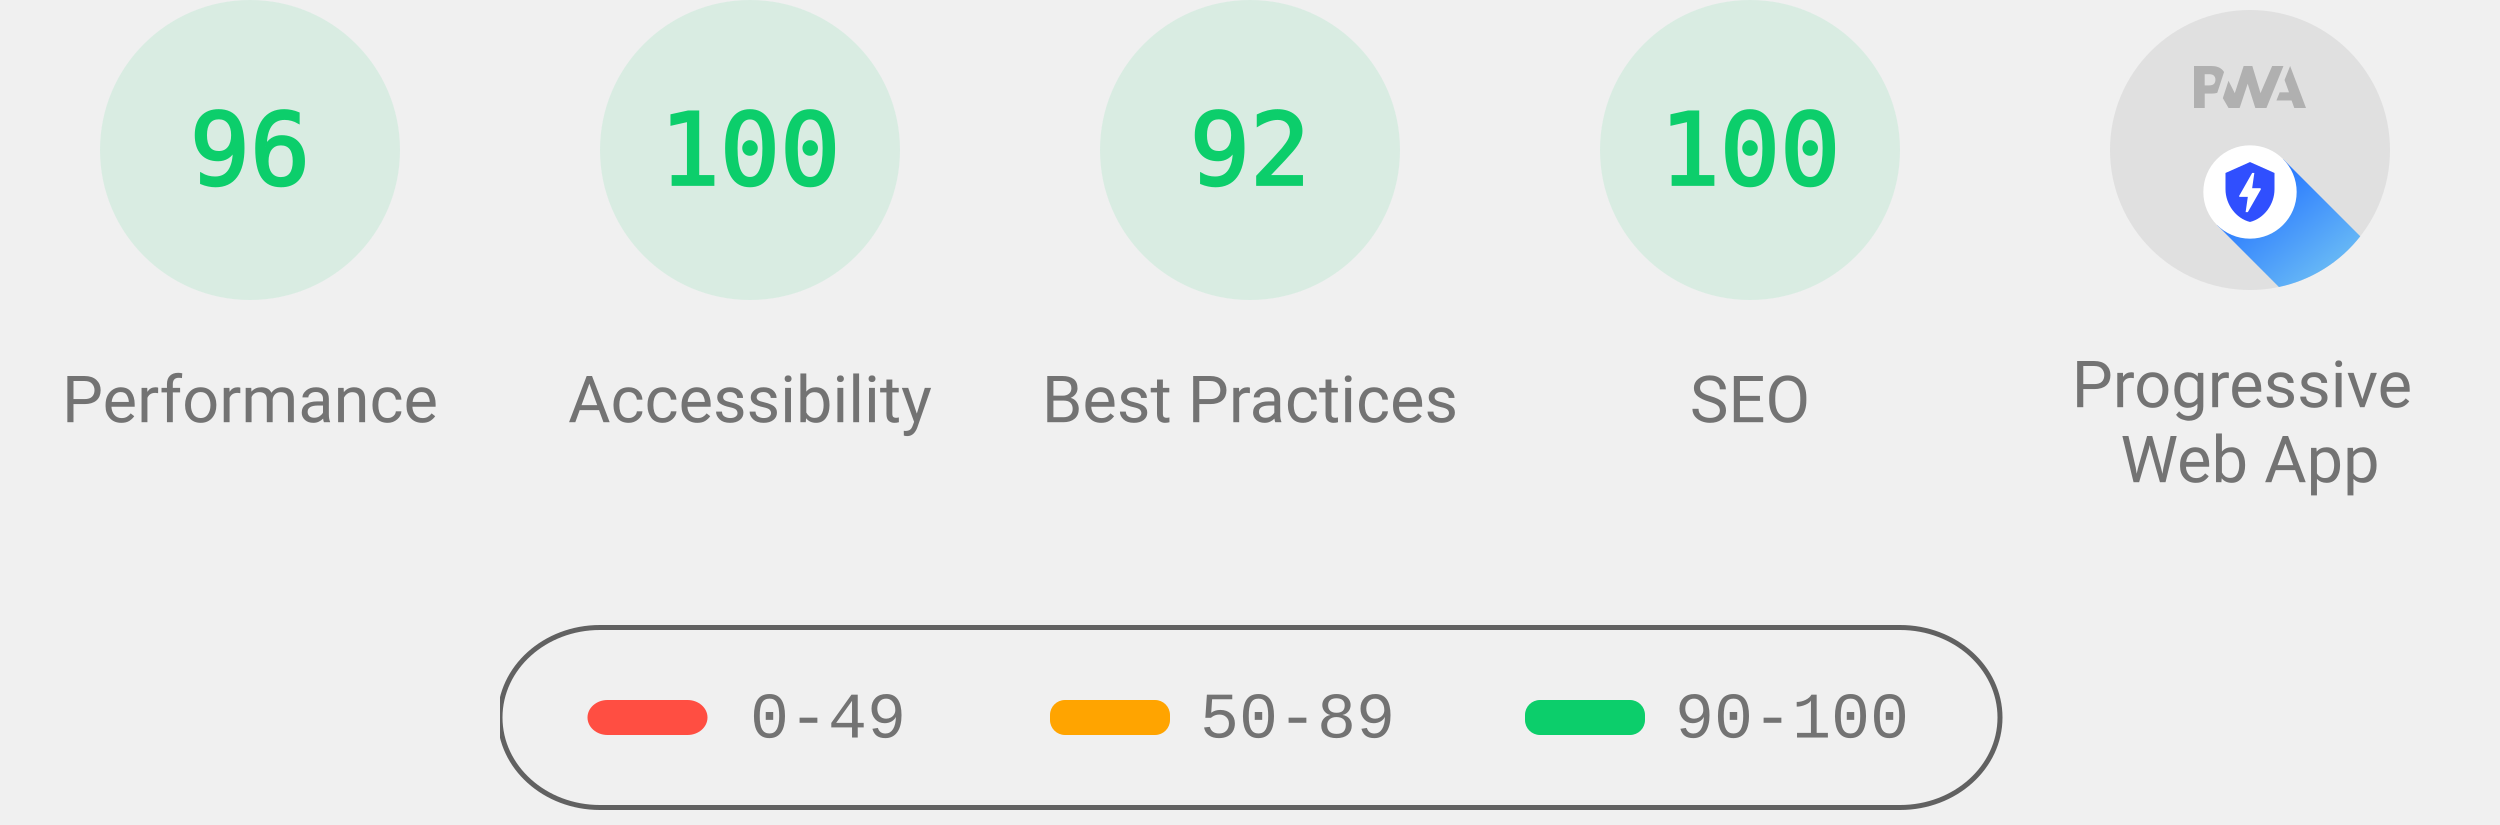
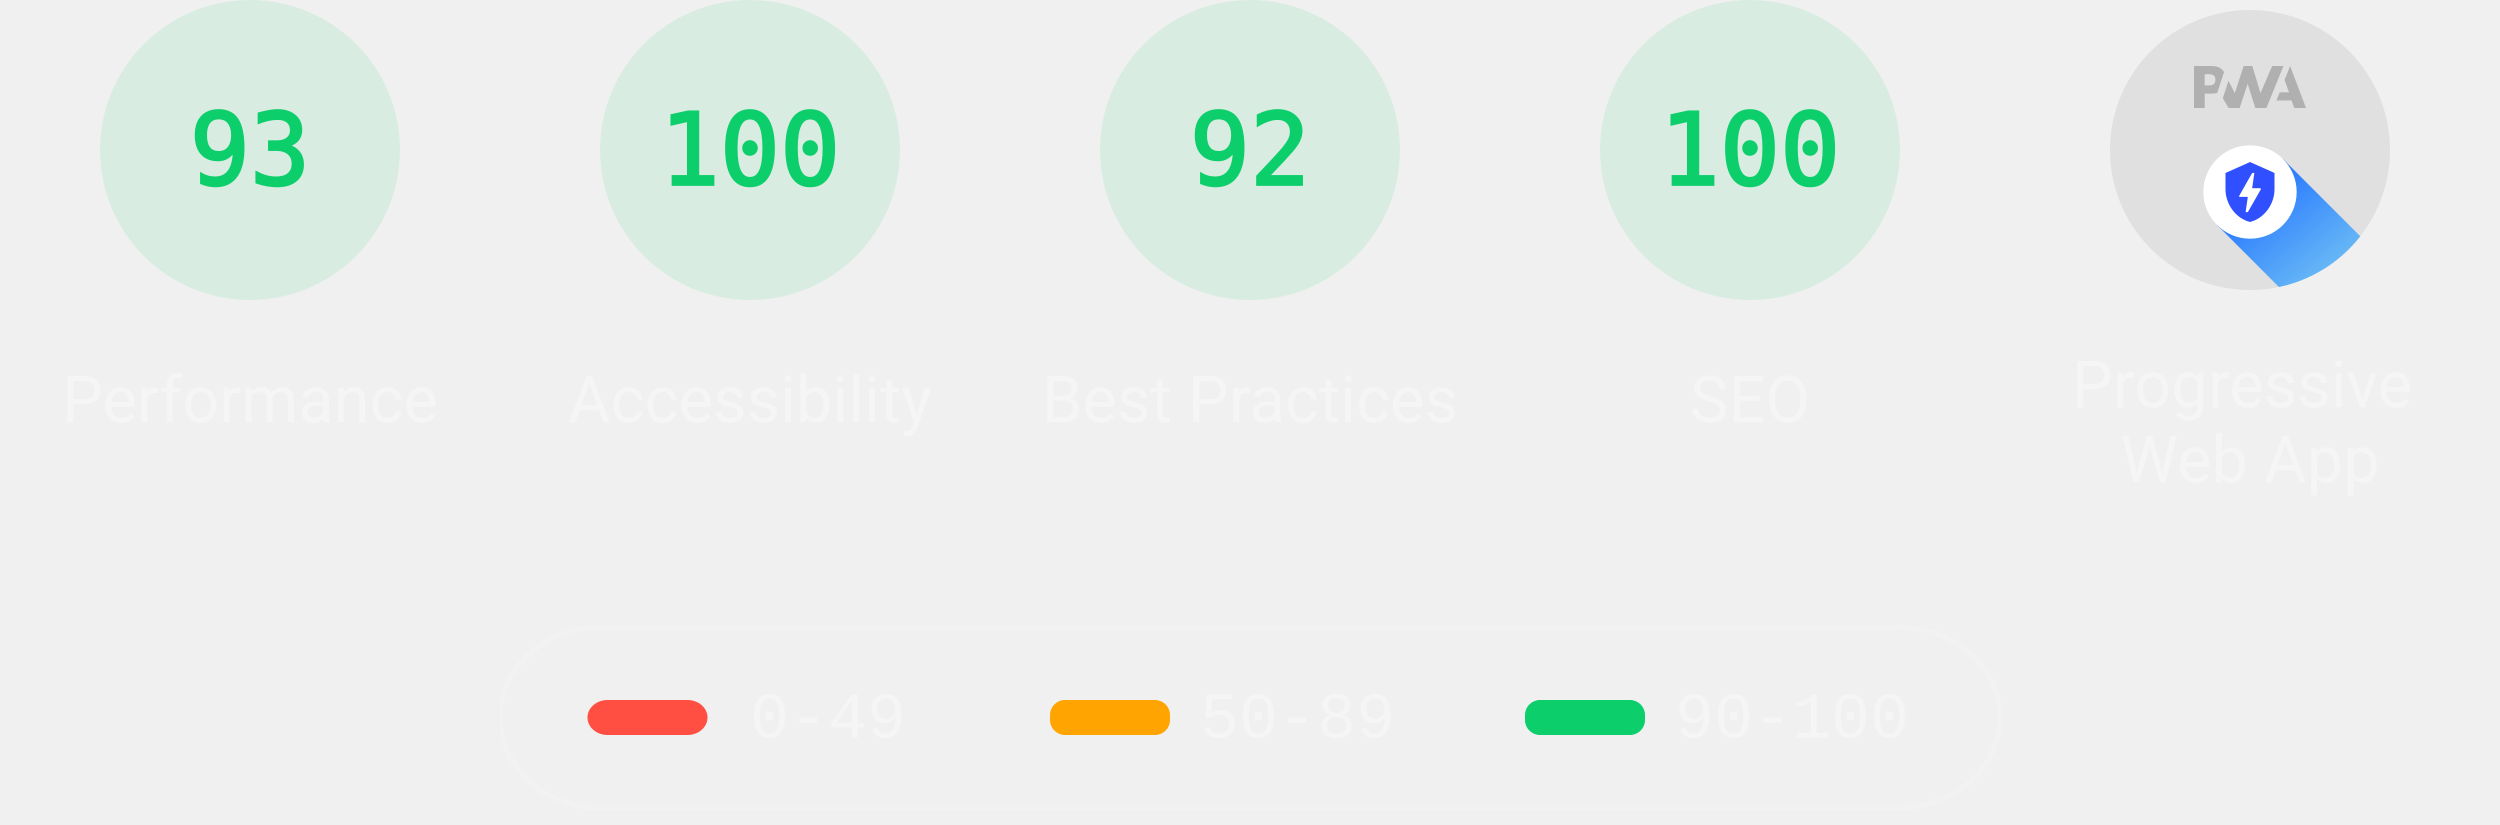
- <svg xmlns="http://www.w3.org/2000/svg" class="theme--agnostic" fill="none" width="1000" height="330">
+ <svg xmlns="http://www.w3.org/2000/svg" class="theme--dark" fill="none" width="1000" height="330">
  <style>
			.gauge-base {
				opacity: 0.1
			}

			.gauge-arc {
				fill: none;
				animation-delay: 250ms;
				stroke-linecap: round;
				transform: rotate(-90deg);
				transform-origin: 100px 60px;
				animation: load-gauge 1s ease forwards
			}

			.guage-text {
				font-size: 40px;
				font-family: monospace;
				text-align: center
			}

			.guage-red {
				color: #ff4e42;
				fill: #ff4e42;
				stroke: #ff4e42
			}
			.guage-orange {
				color: #ffa400;
				fill: #ffa400;
				stroke: #ffa400
			}
			.guage-green {
				color: #0cce6b;
				fill: #0cce6b;
				stroke: #0cce6b
			}
			.theme--agnostic .guage-undefined {
				color: #5c5c5c;
				fill: #5c5c5c;
				stroke: #5c5c5c
			}
			.theme--light .guage-undefined {
				color: #1e1e1e;
				fill: #1e1e1e;
				stroke: #1e1e1e
			}
			.theme--dark .guage-undefined {
				color: #f5f5f5;
				fill: #f5f5f5;
				stroke: #f5f5f5
			}

			.guage-title {
				stroke: none;
				font-size: 26px;
				line-height: 26px;
				font-family: Roboto, Halvetica, Arial, sans-serif
			}
			.metric.guage-title {
				font-family: 'Courier New', Courier, monospace
			}
			.theme--agnostic .guage-title {
				color: #737373;
				fill: #737373
			}
			.theme--light .guage-title {
				color: #212121;
				fill: #212121
			}
			.theme--dark .guage-title {
				color: #f5f5f5;
				fill: #f5f5f5
			}

			@keyframes load-gauge {
				from {
					stroke-dasharray: 0 352.858
				}
			}
			.lh-gauge--pwa__disc {
				fill: #e0e0e0
			}
			.lh-gauge--pwa__logo {
				position: relative;
				fill: #b0b0b0
			}
			.lh-gauge--pwa__invisible {
				display: none
			}
			.lh-gauge--pwa__visible {
				display: inline
			}
			.guage-invisible {
				display: none
			}
			.lh-gauge--pwa__logo--primary-color {
				fill: #304ffe
			}
			.theme--agnostic .lh-gauge--pwa__logo--secondary-color {
				fill: #787878
			}
			.theme--light .lh-gauge--pwa__logo--secondary-color {
				fill: #3d3d3d
			}
			.theme--dark .lh-gauge--pwa__logo--secondary-color {
				fill: #d8b6b6
			}
			.theme--light #svg_2 {
				stroke: #00000022
			}
			.theme--agnostic #svg_2 {
				stroke: #616161
			}
			.theme--light #svg_2 {
				stroke: #00000022
			}
			.theme--dark #svg_2 {
				stroke: #f5f5f566
			}
		</style>
  <svg class="guage-div guage-perf guage-green" viewBox="0 0 200 200" width="200" height="200" x="0" y="0">
    <circle class="gauge-base" r="56" cx="100" cy="60" stroke-width="8" />
-     <circle class="gauge-arc guage-arc-1" r="56" cx="100" cy="60" stroke-width="8" style="stroke-dasharray: 337.784, 351.858;" />
-     <text class="guage-text" x="100px" y="60px" alignment-baseline="central" dominant-baseline="central" text-anchor="middle">96</text>
+     <circle class="gauge-arc guage-arc-1" r="56" cx="100" cy="60" stroke-width="8" style="stroke-dasharray: 327.228, 351.858;" />
+     <text class="guage-text" x="100px" y="60px" alignment-baseline="central" dominant-baseline="central" text-anchor="middle">93</text>
    <text class="guage-title" x="100px" y="160px" alignment-baseline="central" dominant-baseline="central" text-anchor="middle">Performance</text>
  </svg>,<svg class="guage-div guage-perf guage-green" viewBox="0 0 200 200" width="200" height="200" x="200" y="0">
    <circle class="gauge-base" r="56" cx="100" cy="60" stroke-width="8" />
    <circle class="gauge-arc guage-arc-1" r="56" cx="100" cy="60" stroke-width="8" style="stroke-dasharray: 351.858, 351.858;" />
    <text class="guage-text" x="100px" y="60px" alignment-baseline="central" dominant-baseline="central" text-anchor="middle">100</text>
    <text class="guage-title" x="100px" y="160px" alignment-baseline="central" dominant-baseline="central" text-anchor="middle">Accessibility</text>
  </svg>,<svg class="guage-div guage-perf guage-green" viewBox="0 0 200 200" width="200" height="200" x="400" y="0">
    <circle class="gauge-base" r="56" cx="100" cy="60" stroke-width="8" />
    <circle class="gauge-arc guage-arc-1" r="56" cx="100" cy="60" stroke-width="8" style="stroke-dasharray: 323.709, 351.858;" />
    <text class="guage-text" x="100px" y="60px" alignment-baseline="central" dominant-baseline="central" text-anchor="middle">92</text>
    <text class="guage-title" x="100px" y="160px" alignment-baseline="central" dominant-baseline="central" text-anchor="middle">Best Practices</text>
  </svg>,<svg class="guage-div guage-perf guage-green" viewBox="0 0 200 200" width="200" height="200" x="600" y="0">
    <circle class="gauge-base" r="56" cx="100" cy="60" stroke-width="8" />
    <circle class="gauge-arc guage-arc-1" r="56" cx="100" cy="60" stroke-width="8" style="stroke-dasharray: 351.858, 351.858;" />
    <text class="guage-text" x="100px" y="60px" alignment-baseline="central" dominant-baseline="central" text-anchor="middle">100</text>
    <text class="guage-title" x="100px" y="160px" alignment-baseline="central" dominant-baseline="central" text-anchor="middle">SEO</text>
  </svg>,<svg class="guage-div guage-pwa" viewBox="0 0 200 200" width="200" height="200" x="800" y="0">
    <svg viewBox="0 0 60 60" width="112" height="112" x="44" y="4">
      <defs>
        <linearGradient id="lh-gauge--pwa__check-circle__gradient-0" x1="50%" y1="0%" x2="50%" y2="100%">
          <stop stop-color="#00C852" offset="0%" />
          <stop stop-color="#009688" offset="100%" />
        </linearGradient>
        <linearGradient id="lh-gauge--pwa__installable__shadow-gradient-0" x1="76.056%" x2="24.111%" y1="82.995%" y2="24.735%">
          <stop stop-color="#A5D6A7" offset="0%" />
          <stop stop-color="#80CBC4" offset="100%" />
        </linearGradient>
        <linearGradient id="lh-gauge--pwa__fast-reliable__shadow-gradient-0" x1="76.056%" y1="82.995%" x2="25.678%" y2="26.493%">
          <stop stop-color="#64B5F6" offset="0%" />
          <stop stop-color="#2979FF" offset="100%" />
        </linearGradient>
        <g id="lh-gauge--pwa__fast-reliable-badge-0">
          <circle fill="#FFFFFF" cx="10" cy="10" r="10" />
          <path fill="#304FFE" d="M10 3.58l5.25 2.34v3.5c0 3.23-2.24 6.26-5.25 7-3.01-.74-5.25-3.77-5.25-7v-3.5L10 3.58zm-.47 10.74l2.76-4.83.03-.07c.04-.08 0-.24-.22-.24h-1.64l.47-3.26h-.47l-2.7 4.77c-.02.01.05-.1-.04.05-.09.16-.1.31.18.31h1.63l-.47 3.27h.47z" />
        </g>
        <g id="lh-gauge--pwa__installable-badge-0">
          <circle fill="#FFFFFF" cx="10" cy="10" r="10" />
          <path fill="#009688" d="M10 4.167A5.835 5.835 0 0 0 4.167 10 5.835 5.835 0 0 0 10 15.833 5.835 5.835 0 0 0 15.833 10 5.835 5.835 0 0 0 10 4.167zm2.917 6.416h-2.334v2.334H9.417v-2.334H7.083V9.417h2.334V7.083h1.166v2.334h2.334v1.166z" />
        </g>
      </defs>
      <g stroke="none" fill-rule="nonzero">
        <circle class="lh-gauge--pwa__disc" cx="30" cy="30" r="30" />
        <g class="lh-gauge--pwa__logo">
          <path d="M35.66 19.39l.7-1.75h2L37.4 15 38.6 12l3.4 9h-2.51l-.58-1.61z" />
          <path d="M33.52 21l3.65-9h-2.42l-2.5 5.82L30.5 12h-1.86l-1.9 5.82-1.35-2.65-1.21 3.72L25.4 21h2.38l1.72-5.2 1.64 5.2z" />
          <path fill-rule="nonzero" d="M20.3 17.91h1.48c.45 0 .85-.05 1.2-.15l.39-1.18 1.07-3.3a2.64 2.64 0 0 0-.28-.37c-.55-.6-1.36-.91-2.42-.91H18v9h2.3V17.9zm1.96-3.84c.22.22.33.5.33.87 0 .36-.1.65-.29.87-.2.23-.59.35-1.15.35h-.86v-2.41h.87c.52 0 .89.1 1.1.32z" />
        </g>
        <rect class="lh-gauge--pwa__component lh-gauge--pwa__na-line lh-gauge--pwa__invisible" fill="#FFFFFF" x="20" y="32" width="20" height="4" rx="2" />
        <g class="lh-gauge--pwa__component lh-gauge--pwa__fast-reliable-badge lh-gauge--pwa__visible" transform="translate(20, 29)">
          <path fill="url(#lh-gauge--pwa__fast-reliable__shadow-gradient-0)" d="M33.63 19.49A30 30 0 0 1 16.2 30.36L3 17.14 17.14 3l16.49 16.49z" />
          <use href="#lh-gauge--pwa__fast-reliable-badge-0" />
        </g>
        <g class="lh-gauge--pwa__component lh-gauge--pwa__installable-badge lh-gauge--pwa__invisible" transform="translate(20, 29)">
          <path fill="url(#lh-gauge--pwa__installable__shadow-gradient-0)" d="M33.629 19.487c-4.272 5.453-10.391 9.39-17.415 10.869L3 17.142 17.142 3 33.63 19.487z" />
          <use href="#lh-gauge--pwa__installable-badge-0" />
        </g>
        <g class="lh-gauge--pwa__component lh-gauge--pwa__fast-reliable-installable-badges lh-gauge--pwa__invisible">
          <g transform="translate(8, 29)">
            <path fill="url(#lh-gauge--pwa__fast-reliable__shadow-gradient-0)" d="M16.321 30.463L3 17.143 17.142 3l22.365 22.365A29.864 29.864 0 0 1 22 31c-1.942 0-3.84-.184-5.679-.537z" />
            <use href="#lh-gauge--pwa__fast-reliable-badge-0" />
          </g>
          <g transform="translate(32, 29)">
            <path fill="url(#lh-gauge--pwa__installable__shadow-gradient-0)" d="M25.982 11.84a30.107 30.107 0 0 1-13.08 15.203L3 17.143 17.142 3l8.84 8.84z" />
            <use href="#lh-gauge--pwa__installable-badge-0" />
          </g>
        </g>
        <g class="lh-gauge--pwa__component lh-gauge--pwa__check-circle lh-gauge--pwa__invisible" transform="translate(18, 28)">
          <circle fill="#FFFFFF" cx="12" cy="12" r="12" />
          <path fill="url(#lh-gauge--pwa__check-circle__gradient-0)" d="M12 2a10 10 0 1 0 0 20 10 10 0 0 0 0-20zm-2 15l-5-5 1.41-1.41L10 14.17l7.59-7.59L19 8l-9 9z" />
        </g>
      </g>
    </svg>
    <text class="guage-title" y="160px" alignment-baseline="central" dominant-baseline="central" text-anchor="middle">
      <tspan x="100px" dy="-6px">Progressive</tspan>
      <tspan x="100px" dy="30px">Web App</tspan>
    </text>
  </svg>
  <svg width="604" height="76" x="200" y="250">
    <g>
      <rect fill="none" id="canvas_background" height="80" width="604" y="-1" x="-1" />
      <g display="none" overflow="visible" y="0" x="0" height="100%" width="100%" id="canvasGrid">
        <rect fill="url(#gridpattern)" stroke-width="0" y="0" x="0" height="100%" width="100%" />
      </g>
    </g>
    <g>
      <rect fill-opacity="0" stroke-width="2" rx="40" id="svg_2" height="72" width="600" y="1" x="0" fill="#000000" />
      <rect stroke="#000" rx="8" id="svg_3" height="14" width="48" y="30" x="35" stroke-opacity="null" stroke-width="0" fill="#ff4e42" />
      <rect stroke="#000" rx="6" id="svg_4" height="14" width="48" y="30" x="220" stroke-opacity="null" stroke-width="0" fill="#ffa400" />
      <rect stroke="#000" rx="6" id="svg_5" height="14" width="48" y="30" x="410" stroke-opacity="null" stroke-width="0" fill="#0cce6b" />
      <text class="metric guage-title" xml:space="preserve" text-anchor="start" font-size="26" id="svg_6" y="45" x="100" stroke-opacity="null" stroke-width="0" stroke="#000">0-49</text>
      <text class="metric guage-title" xml:space="preserve" text-anchor="start" font-size="26" id="svg_7" y="45" x="280" stroke-opacity="null" stroke-width="0" stroke="#000">50-89</text>
      <text class="metric guage-title" xml:space="preserve" text-anchor="start" font-size="26" id="svg_8" y="45" x="470" stroke-opacity="null" stroke-width="0" stroke="#000">90-100</text>
    </g>
  </svg>
</svg>
